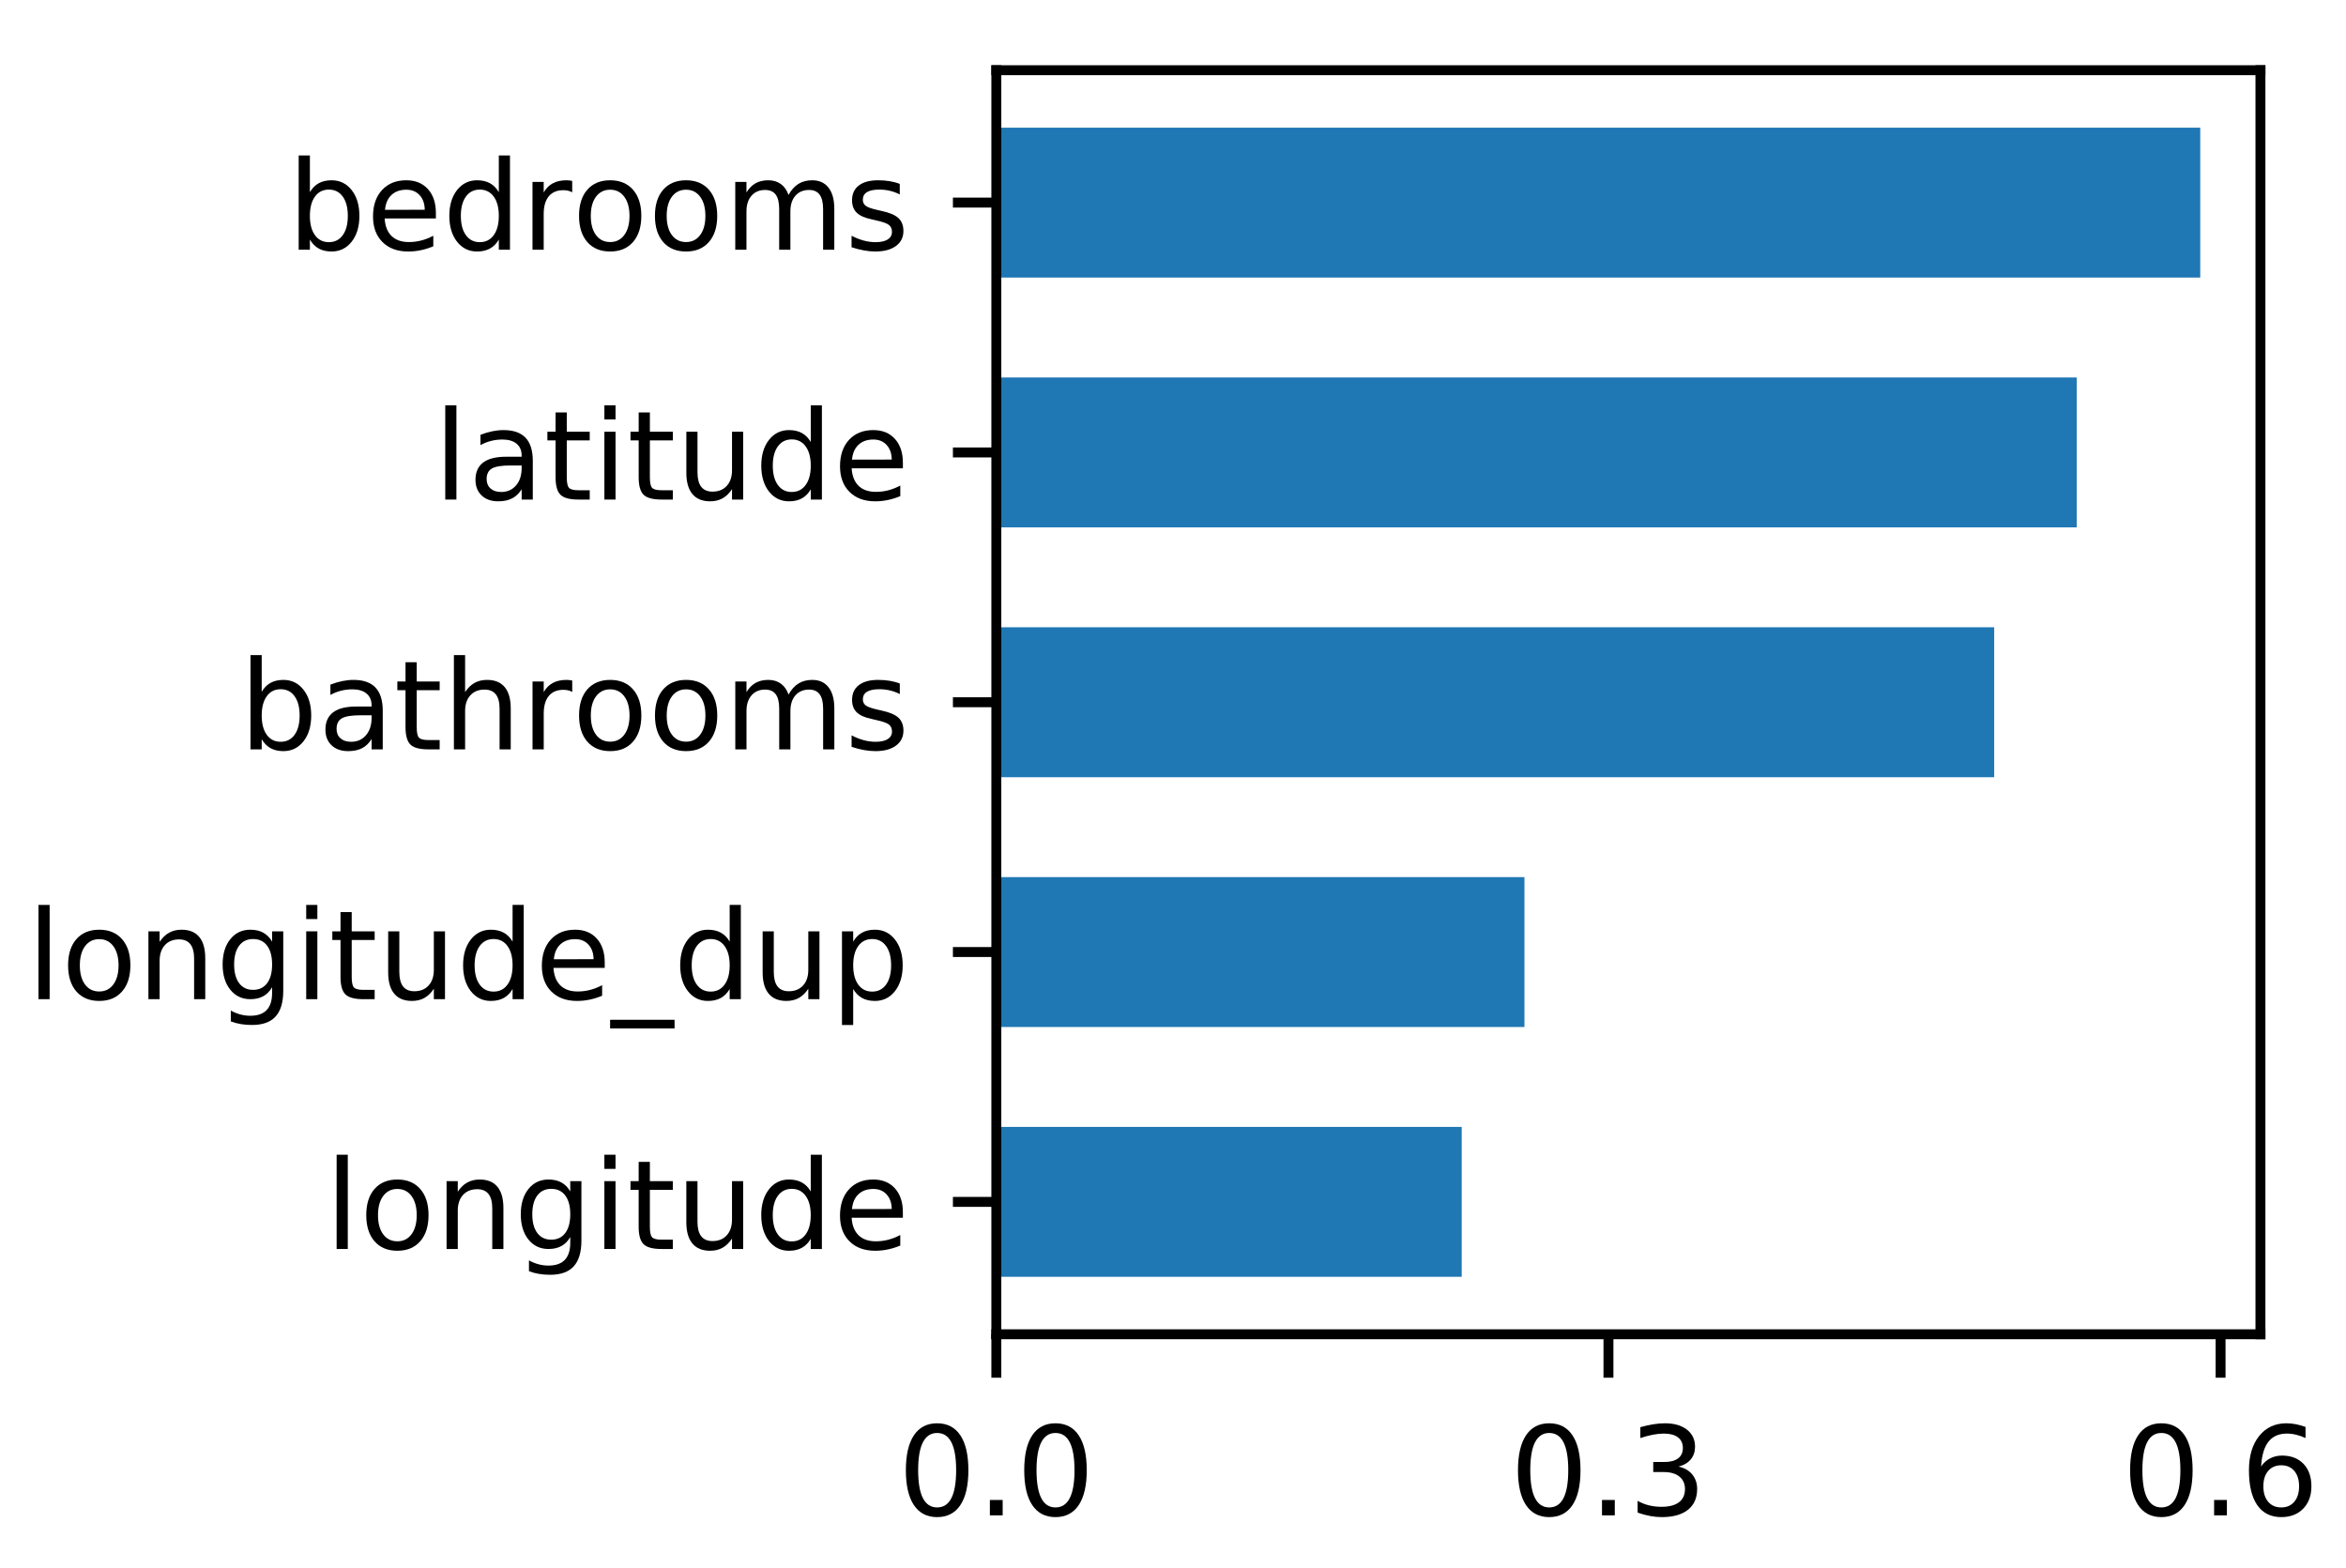
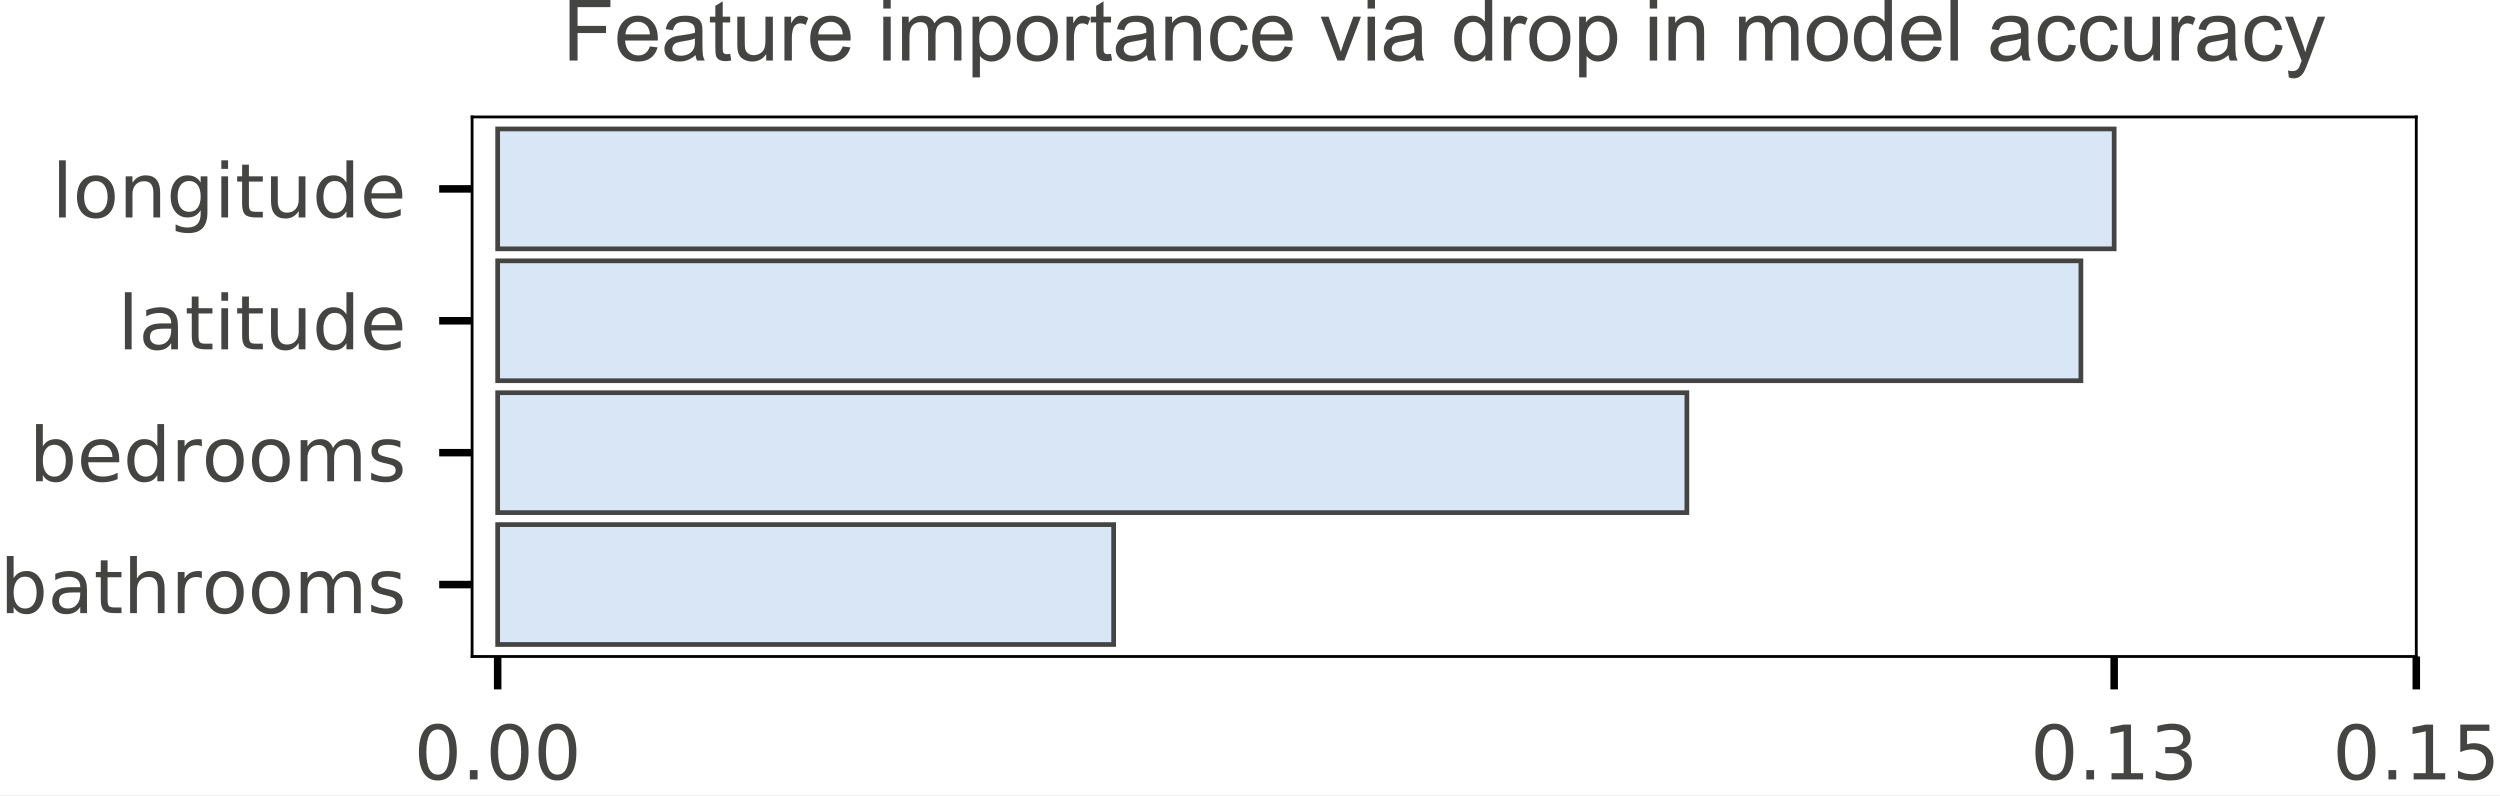
- <svg xmlns="http://www.w3.org/2000/svg" xmlns:xlink="http://www.w3.org/1999/xlink" height="126.398pt" version="1.1" viewBox="0 0 189.112 126.398" width="189.112pt">
+ <svg xmlns="http://www.w3.org/2000/svg" xmlns:xlink="http://www.w3.org/1999/xlink" height="84.585pt" version="1.1" viewBox="0 0 265.967 84.585" width="265.967pt">
  <defs>
    <style type="text/css">
*{stroke-linecap:butt;stroke-linejoin:round;}
  </style>
  </defs>
  <g id="figure_1">
    <g id="patch_1">
-       <path d="M 0 126.398  L 189.112 126.398  L 189.112 0  L 0 0  z " style="fill:#ffffff;" />
+       <path d="M 0 84.585  L 265.967 84.585  L 265.967 0  L 0 0  z " style="fill:#ffffff;" />
    </g>
    <g id="axes_1">
      <g id="patch_2">
-         <path d="M 80.315 107.56  L 182.215 107.56  L 182.215 5.66  L 80.315 5.66  z " style="fill:#ffffff;" />
+         <path d="M 50.224 69.842  L 257.061 69.842  L 257.061 12.442  L 50.224 12.442  z " style="fill:#ffffff;" />
      </g>
      <g id="patch_3">
-         <path clip-path="url(#p78bfef80ca)" d="M 80.315 102.928  L 117.83 102.928  L 117.83 90.845  L 80.315 90.845  z " style="fill:#1f77b4;" />
+         <path clip-path="url(#pda8d67de6a)" d="M 52.945 13.718  L 224.92 13.718  L 224.92 26.473  L 52.945 26.473  z " style="fill:#d9e6f5;stroke:#444443;stroke-linejoin:miter;stroke-width:0.5;" />
      </g>
      <g id="patch_4">
-         <path clip-path="url(#p78bfef80ca)" d="M 80.315 82.79  L 122.886 82.79  L 122.886 70.707  L 80.315 70.707  z " style="fill:#1f77b4;" />
+         <path clip-path="url(#pda8d67de6a)" d="M 52.945 27.749  L 221.381 27.749  L 221.381 40.504  L 52.945 40.504  z " style="fill:#d9e6f5;stroke:#444443;stroke-linejoin:miter;stroke-width:0.5;" />
      </g>
      <g id="patch_5">
-         <path clip-path="url(#p78bfef80ca)" d="M 80.315 62.652  L 160.752 62.652  L 160.752 50.568  L 80.315 50.568  z " style="fill:#1f77b4;" />
+         <path clip-path="url(#pda8d67de6a)" d="M 52.945 41.78  L 179.461 41.78  L 179.461 54.535  L 52.945 54.535  z " style="fill:#d9e6f5;stroke:#444443;stroke-linejoin:miter;stroke-width:0.5;" />
      </g>
      <g id="patch_6">
-         <path clip-path="url(#p78bfef80ca)" d="M 80.315 42.513  L 167.407 42.513  L 167.407 30.43  L 80.315 30.43  z " style="fill:#1f77b4;" />
-       </g>
-       <g id="patch_7">
-         <path clip-path="url(#p78bfef80ca)" d="M 80.315 22.375  L 177.362 22.375  L 177.362 10.292  L 80.315 10.292  z " style="fill:#1f77b4;" />
+         <path clip-path="url(#pda8d67de6a)" d="M 52.945 55.811  L 118.478 55.811  L 118.478 68.566  L 52.945 68.566  z " style="fill:#d9e6f5;stroke:#444443;stroke-linejoin:miter;stroke-width:0.5;" />
      </g>
      <g id="matplotlib.axis_1">
        <g id="xtick_1">
          <g id="line2d_1">
            <defs>
-               <path d="M 0 0  L 0 3.5  " id="m0fa4ac87ff" style="stroke:#000000;stroke-width:0.8;" />
-             </defs>
-             <g>
-               <use style="stroke:#000000;stroke-width:0.8;" x="80.315" xlink:href="#m0fa4ac87ff" y="107.56" />
+               <path d="M 0 0  L 0 3.5  " id="m7864f72a5f" style="stroke:#000000;stroke-width:0.8;" />
+             </defs>
+             <g>
+               <use style="stroke:#000000;stroke-width:0.8;" x="52.945" xlink:href="#m7864f72a5f" y="69.842" />
            </g>
          </g>
          <g id="text_1">
            <defs>
              <path d="M 31.781 66.406  Q 24.172 66.406 20.328 58.906  Q 16.5 51.422 16.5 36.375  Q 16.5 21.391 20.328 13.891  Q 24.172 6.391 31.781 6.391  Q 39.453 6.391 43.281 13.891  Q 47.125 21.391 47.125 36.375  Q 47.125 51.422 43.281 58.906  Q 39.453 66.406 31.781 66.406  z M 31.781 74.219  Q 44.047 74.219 50.516 64.516  Q 56.984 54.828 56.984 36.375  Q 56.984 17.969 50.516 8.266  Q 44.047 -1.422 31.781 -1.422  Q 19.531 -1.422 13.062 8.266  Q 6.594 17.969 6.594 36.375  Q 6.594 54.828 13.062 64.516  Q 19.531 74.219 31.781 74.219  z " id="DejaVuSans-30" />
              <path d="M 10.688 12.406  L 21 12.406  L 21 0  L 10.688 0  z " id="DejaVuSans-2e" />
            </defs>
-             <g transform="translate(72.36312 122.1584)scale(0.1 -0.1)">
+             <g style="fill:#444443;" transform="translate(44.03905 82.92078)scale(0.08 -0.08)">
              <use xlink:href="#DejaVuSans-30" />
              <use x="63.623" xlink:href="#DejaVuSans-2e" />
              <use x="95.41" xlink:href="#DejaVuSans-30" />
+               <use x="159.033" xlink:href="#DejaVuSans-30" />
            </g>
          </g>
        </g>
        <g id="xtick_2">
          <g id="line2d_2">
            <g>
-               <use style="stroke:#000000;stroke-width:0.8;" x="129.658" xlink:href="#m0fa4ac87ff" y="107.56" />
+               <use style="stroke:#000000;stroke-width:0.8;" x="224.92" xlink:href="#m7864f72a5f" y="69.842" />
            </g>
          </g>
          <g id="text_2">
            <defs>
+               <path d="M 12.406 8.297  L 28.516 8.297  L 28.516 63.922  L 10.984 60.406  L 10.984 69.391  L 28.422 72.906  L 38.281 72.906  L 38.281 8.297  L 54.391 8.297  L 54.391 0  L 12.406 0  z " id="DejaVuSans-31" />
              <path d="M 40.578 39.312  Q 47.656 37.797 51.625 33  Q 55.609 28.219 55.609 21.188  Q 55.609 10.406 48.188 4.484  Q 40.766 -1.422 27.094 -1.422  Q 22.516 -1.422 17.656 -0.516  Q 12.797 0.391 7.625 2.203  L 7.625 11.719  Q 11.719 9.328 16.594 8.109  Q 21.484 6.891 26.812 6.891  Q 36.078 6.891 40.938 10.547  Q 45.797 14.203 45.797 21.188  Q 45.797 27.641 41.281 31.266  Q 36.766 34.906 28.719 34.906  L 20.219 34.906  L 20.219 43.016  L 29.109 43.016  Q 36.375 43.016 40.234 45.922  Q 44.094 48.828 44.094 54.297  Q 44.094 59.906 40.109 62.906  Q 36.141 65.922 28.719 65.922  Q 24.656 65.922 20.016 65.031  Q 15.375 64.156 9.812 62.312  L 9.812 71.094  Q 15.438 72.656 20.344 73.438  Q 25.25 74.219 29.594 74.219  Q 40.828 74.219 47.359 69.109  Q 53.906 64.016 53.906 55.328  Q 53.906 49.266 50.438 45.094  Q 46.969 40.922 40.578 39.312  z " id="DejaVuSans-33" />
            </defs>
-             <g transform="translate(121.7061 122.1584)scale(0.1 -0.1)">
+             <g style="fill:#444443;" transform="translate(216.0134 82.92078)scale(0.08 -0.08)">
              <use xlink:href="#DejaVuSans-30" />
              <use x="63.623" xlink:href="#DejaVuSans-2e" />
-               <use x="95.41" xlink:href="#DejaVuSans-33" />
+               <use x="95.41" xlink:href="#DejaVuSans-31" />
+               <use x="159.033" xlink:href="#DejaVuSans-33" />
            </g>
          </g>
        </g>
        <g id="xtick_3">
          <g id="line2d_3">
            <g>
-               <use style="stroke:#000000;stroke-width:0.8;" x="179.001" xlink:href="#m0fa4ac87ff" y="107.56" />
+               <use style="stroke:#000000;stroke-width:0.8;" x="257.061" xlink:href="#m7864f72a5f" y="69.842" />
            </g>
          </g>
          <g id="text_3">
            <defs>
-               <path d="M 33.016 40.375  Q 26.375 40.375 22.484 35.828  Q 18.609 31.297 18.609 23.391  Q 18.609 15.531 22.484 10.953  Q 26.375 6.391 33.016 6.391  Q 39.656 6.391 43.531 10.953  Q 47.406 15.531 47.406 23.391  Q 47.406 31.297 43.531 35.828  Q 39.656 40.375 33.016 40.375  z M 52.594 71.297  L 52.594 62.312  Q 48.875 64.062 45.094 64.984  Q 41.312 65.922 37.594 65.922  Q 27.828 65.922 22.672 59.328  Q 17.531 52.734 16.797 39.406  Q 19.672 43.656 24.016 45.922  Q 28.375 48.188 33.594 48.188  Q 44.578 48.188 50.953 41.516  Q 57.328 34.859 57.328 23.391  Q 57.328 12.156 50.688 5.359  Q 44.047 -1.422 33.016 -1.422  Q 20.359 -1.422 13.672 8.266  Q 6.984 17.969 6.984 36.375  Q 6.984 53.656 15.188 63.938  Q 23.391 74.219 37.203 74.219  Q 40.922 74.219 44.703 73.484  Q 48.484 72.75 52.594 71.297  z " id="DejaVuSans-36" />
-             </defs>
-             <g transform="translate(171.049 122.1584)scale(0.1 -0.1)">
+               <path d="M 10.797 72.906  L 49.516 72.906  L 49.516 64.594  L 19.828 64.594  L 19.828 46.734  Q 21.969 47.469 24.109 47.828  Q 26.266 48.188 28.422 48.188  Q 40.625 48.188 47.75 41.5  Q 54.891 34.812 54.891 23.391  Q 54.891 11.625 47.562 5.094  Q 40.234 -1.422 26.906 -1.422  Q 22.312 -1.422 17.547 -0.641  Q 12.797 0.141 7.719 1.703  L 7.719 11.625  Q 12.109 9.234 16.797 8.062  Q 21.484 6.891 26.703 6.891  Q 35.156 6.891 40.078 11.328  Q 45.016 15.766 45.016 23.391  Q 45.016 31 40.078 35.438  Q 35.156 39.891 26.703 39.891  Q 22.75 39.891 18.812 39.016  Q 14.891 38.141 10.797 36.281  z " id="DejaVuSans-35" />
+             </defs>
+             <g style="fill:#444443;" transform="translate(248.155 82.92078)scale(0.08 -0.08)">
              <use xlink:href="#DejaVuSans-30" />
              <use x="63.623" xlink:href="#DejaVuSans-2e" />
-               <use x="95.41" xlink:href="#DejaVuSans-36" />
+               <use x="95.41" xlink:href="#DejaVuSans-31" />
+               <use x="159.033" xlink:href="#DejaVuSans-35" />
            </g>
          </g>
        </g>
      </g>
      <g id="matplotlib.axis_2">
        <g id="ytick_1">
          <g id="line2d_4">
            <defs>
-               <path d="M 0 0  L -3.5 0  " id="md139f8d5d5" style="stroke:#000000;stroke-width:0.8;" />
-             </defs>
-             <g>
-               <use style="stroke:#000000;stroke-width:0.8;" x="80.315" xlink:href="#md139f8d5d5" y="96.887" />
+               <path d="M 0 0  L -3.5 0  " id="m365bb68a62" style="stroke:#000000;stroke-width:0.8;" />
+             </defs>
+             <g>
+               <use style="stroke:#000000;stroke-width:0.8;" x="50.224" xlink:href="#m365bb68a62" y="20.095" />
            </g>
          </g>
          <g id="text_4">
            <defs>
              <path d="M 9.422 75.984  L 18.406 75.984  L 18.406 0  L 9.422 0  z " id="DejaVuSans-6c" />
              <path d="M 30.609 48.391  Q 23.391 48.391 19.188 42.75  Q 14.984 37.109 14.984 27.297  Q 14.984 17.484 19.156 11.844  Q 23.344 6.203 30.609 6.203  Q 37.797 6.203 41.984 11.859  Q 46.188 17.531 46.188 27.297  Q 46.188 37.016 41.984 42.703  Q 37.797 48.391 30.609 48.391  z M 30.609 56  Q 42.328 56 49.016 48.375  Q 55.719 40.766 55.719 27.297  Q 55.719 13.875 49.016 6.219  Q 42.328 -1.422 30.609 -1.422  Q 18.844 -1.422 12.172 6.219  Q 5.516 13.875 5.516 27.297  Q 5.516 40.766 12.172 48.375  Q 18.844 56 30.609 56  z " id="DejaVuSans-6f" />
              <path d="M 54.891 33.016  L 54.891 0  L 45.906 0  L 45.906 32.719  Q 45.906 40.484 42.875 44.328  Q 39.844 48.188 33.797 48.188  Q 26.516 48.188 22.312 43.547  Q 18.109 38.922 18.109 30.906  L 18.109 0  L 9.078 0  L 9.078 54.688  L 18.109 54.688  L 18.109 46.188  Q 21.344 51.125 25.703 53.562  Q 30.078 56 35.797 56  Q 45.219 56 50.047 50.172  Q 54.891 44.344 54.891 33.016  z " id="DejaVuSans-6e" />
              <path d="M 45.406 27.984  Q 45.406 37.75 41.375 43.109  Q 37.359 48.484 30.078 48.484  Q 22.859 48.484 18.828 43.109  Q 14.797 37.75 14.797 27.984  Q 14.797 18.266 18.828 12.891  Q 22.859 7.516 30.078 7.516  Q 37.359 7.516 41.375 12.891  Q 45.406 18.266 45.406 27.984  z M 54.391 6.781  Q 54.391 -7.172 48.188 -13.984  Q 42 -20.797 29.203 -20.797  Q 24.469 -20.797 20.266 -20.094  Q 16.062 -19.391 12.109 -17.922  L 12.109 -9.188  Q 16.062 -11.328 19.922 -12.344  Q 23.781 -13.375 27.781 -13.375  Q 36.625 -13.375 41.016 -8.766  Q 45.406 -4.156 45.406 5.172  L 45.406 9.625  Q 42.625 4.781 38.281 2.391  Q 33.938 0 27.875 0  Q 17.828 0 11.672 7.656  Q 5.516 15.328 5.516 27.984  Q 5.516 40.672 11.672 48.328  Q 17.828 56 27.875 56  Q 33.938 56 38.281 53.609  Q 42.625 51.219 45.406 46.391  L 45.406 54.688  L 54.391 54.688  z " id="DejaVuSans-67" />
              <path d="M 9.422 54.688  L 18.406 54.688  L 18.406 0  L 9.422 0  z M 9.422 75.984  L 18.406 75.984  L 18.406 64.594  L 9.422 64.594  z " id="DejaVuSans-69" />
              <path d="M 18.312 70.219  L 18.312 54.688  L 36.812 54.688  L 36.812 47.703  L 18.312 47.703  L 18.312 18.016  Q 18.312 11.328 20.141 9.422  Q 21.969 7.516 27.594 7.516  L 36.812 7.516  L 36.812 0  L 27.594 0  Q 17.188 0 13.234 3.875  Q 9.281 7.766 9.281 18.016  L 9.281 47.703  L 2.688 47.703  L 2.688 54.688  L 9.281 54.688  L 9.281 70.219  z " id="DejaVuSans-74" />
              <path d="M 8.5 21.578  L 8.5 54.688  L 17.484 54.688  L 17.484 21.922  Q 17.484 14.156 20.5 10.266  Q 23.531 6.391 29.594 6.391  Q 36.859 6.391 41.078 11.031  Q 45.312 15.672 45.312 23.688  L 45.312 54.688  L 54.297 54.688  L 54.297 0  L 45.312 0  L 45.312 8.406  Q 42.047 3.422 37.719 1  Q 33.406 -1.422 27.688 -1.422  Q 18.266 -1.422 13.375 4.438  Q 8.5 10.297 8.5 21.578  z M 31.109 56  z " id="DejaVuSans-75" />
              <path d="M 45.406 46.391  L 45.406 75.984  L 54.391 75.984  L 54.391 0  L 45.406 0  L 45.406 8.203  Q 42.578 3.328 38.25 0.953  Q 33.938 -1.422 27.875 -1.422  Q 17.969 -1.422 11.734 6.484  Q 5.516 14.406 5.516 27.297  Q 5.516 40.188 11.734 48.094  Q 17.969 56 27.875 56  Q 33.938 56 38.25 53.625  Q 42.578 51.266 45.406 46.391  z M 14.797 27.297  Q 14.797 17.391 18.875 11.75  Q 22.953 6.109 30.078 6.109  Q 37.203 6.109 41.297 11.75  Q 45.406 17.391 45.406 27.297  Q 45.406 37.203 41.297 42.844  Q 37.203 48.484 30.078 48.484  Q 22.953 48.484 18.875 42.844  Q 14.797 37.203 14.797 27.297  z " id="DejaVuSans-64" />
              <path d="M 56.203 29.594  L 56.203 25.203  L 14.891 25.203  Q 15.484 15.922 20.484 11.062  Q 25.484 6.203 34.422 6.203  Q 39.594 6.203 44.453 7.469  Q 49.312 8.734 54.109 11.281  L 54.109 2.781  Q 49.266 0.734 44.188 -0.344  Q 39.109 -1.422 33.891 -1.422  Q 20.797 -1.422 13.156 6.188  Q 5.516 13.812 5.516 26.812  Q 5.516 40.234 12.766 48.109  Q 20.016 56 32.328 56  Q 43.359 56 49.781 48.891  Q 56.203 41.797 56.203 29.594  z M 47.219 32.234  Q 47.125 39.594 43.094 43.984  Q 39.062 48.391 32.422 48.391  Q 24.906 48.391 20.391 44.141  Q 15.875 39.891 15.188 32.172  z " id="DejaVuSans-65" />
            </defs>
-             <g transform="translate(26.19438 100.6859)scale(0.1 -0.1)">
+             <g style="fill:#444443;" transform="translate(5.5275 23.13474)scale(0.08 -0.08)">
              <use xlink:href="#DejaVuSans-6c" />
              <use x="27.783" xlink:href="#DejaVuSans-6f" />
              <use x="88.965" xlink:href="#DejaVuSans-6e" />
              <use x="152.344" xlink:href="#DejaVuSans-67" />
              <use x="215.82" xlink:href="#DejaVuSans-69" />
              <use x="243.604" xlink:href="#DejaVuSans-74" />
              <use x="282.812" xlink:href="#DejaVuSans-75" />
              <use x="346.191" xlink:href="#DejaVuSans-64" />
              <use x="409.668" xlink:href="#DejaVuSans-65" />
            </g>
          </g>
        </g>
        <g id="ytick_2">
          <g id="line2d_5">
            <g>
-               <use style="stroke:#000000;stroke-width:0.8;" x="80.315" xlink:href="#md139f8d5d5" y="76.748" />
+               <use style="stroke:#000000;stroke-width:0.8;" x="50.224" xlink:href="#m365bb68a62" y="34.126" />
            </g>
          </g>
          <g id="text_5">
            <defs>
-               <path d="M 50.984 -16.609  L 50.984 -23.578  L -0.984 -23.578  L -0.984 -16.609  z " id="DejaVuSans-5f" />
-               <path d="M 18.109 8.203  L 18.109 -20.797  L 9.078 -20.797  L 9.078 54.688  L 18.109 54.688  L 18.109 46.391  Q 20.953 51.266 25.266 53.625  Q 29.594 56 35.594 56  Q 45.562 56 51.781 48.094  Q 58.016 40.188 58.016 27.297  Q 58.016 14.406 51.781 6.484  Q 45.562 -1.422 35.594 -1.422  Q 29.594 -1.422 25.266 0.953  Q 20.953 3.328 18.109 8.203  z M 48.688 27.297  Q 48.688 37.203 44.609 42.844  Q 40.531 48.484 33.406 48.484  Q 26.266 48.484 22.188 42.844  Q 18.109 37.203 18.109 27.297  Q 18.109 17.391 22.188 11.75  Q 26.266 6.109 33.406 6.109  Q 40.531 6.109 44.609 11.75  Q 48.688 17.391 48.688 27.297  z " id="DejaVuSans-70" />
-             </defs>
-             <g transform="translate(2.16 80.54756)scale(0.1 -0.1)">
+               <path d="M 34.281 27.484  Q 23.391 27.484 19.188 25  Q 14.984 22.516 14.984 16.5  Q 14.984 11.719 18.141 8.906  Q 21.297 6.109 26.703 6.109  Q 34.188 6.109 38.703 11.406  Q 43.219 16.703 43.219 25.484  L 43.219 27.484  z M 52.203 31.203  L 52.203 0  L 43.219 0  L 43.219 8.297  Q 40.141 3.328 35.547 0.953  Q 30.953 -1.422 24.312 -1.422  Q 15.922 -1.422 10.953 3.297  Q 6 8.016 6 15.922  Q 6 25.141 12.172 29.828  Q 18.359 34.516 30.609 34.516  L 43.219 34.516  L 43.219 35.406  Q 43.219 41.609 39.141 45  Q 35.062 48.391 27.688 48.391  Q 23 48.391 18.547 47.266  Q 14.109 46.141 10.016 43.891  L 10.016 52.203  Q 14.938 54.109 19.578 55.047  Q 24.219 56 28.609 56  Q 40.484 56 46.344 49.844  Q 52.203 43.703 52.203 31.203  z " id="DejaVuSans-61" />
+             </defs>
+             <g style="fill:#444443;" transform="translate(12.5325 37.16585)scale(0.08 -0.08)">
              <use xlink:href="#DejaVuSans-6c" />
-               <use x="27.783" xlink:href="#DejaVuSans-6f" />
-               <use x="88.965" xlink:href="#DejaVuSans-6e" />
-               <use x="152.344" xlink:href="#DejaVuSans-67" />
-               <use x="215.82" xlink:href="#DejaVuSans-69" />
-               <use x="243.604" xlink:href="#DejaVuSans-74" />
-               <use x="282.812" xlink:href="#DejaVuSans-75" />
-               <use x="346.191" xlink:href="#DejaVuSans-64" />
-               <use x="409.668" xlink:href="#DejaVuSans-65" />
-               <use x="471.191" xlink:href="#DejaVuSans-5f" />
-               <use x="521.191" xlink:href="#DejaVuSans-64" />
-               <use x="584.668" xlink:href="#DejaVuSans-75" />
-               <use x="648.047" xlink:href="#DejaVuSans-70" />
+               <use x="27.783" xlink:href="#DejaVuSans-61" />
+               <use x="89.062" xlink:href="#DejaVuSans-74" />
+               <use x="128.271" xlink:href="#DejaVuSans-69" />
+               <use x="156.055" xlink:href="#DejaVuSans-74" />
+               <use x="195.264" xlink:href="#DejaVuSans-75" />
+               <use x="258.643" xlink:href="#DejaVuSans-64" />
+               <use x="322.119" xlink:href="#DejaVuSans-65" />
            </g>
          </g>
        </g>
        <g id="ytick_3">
          <g id="line2d_6">
            <g>
-               <use style="stroke:#000000;stroke-width:0.8;" x="80.315" xlink:href="#md139f8d5d5" y="56.61" />
+               <use style="stroke:#000000;stroke-width:0.8;" x="50.224" xlink:href="#m365bb68a62" y="48.158" />
            </g>
          </g>
          <g id="text_6">
            <defs>
              <path d="M 48.688 27.297  Q 48.688 37.203 44.609 42.844  Q 40.531 48.484 33.406 48.484  Q 26.266 48.484 22.188 42.844  Q 18.109 37.203 18.109 27.297  Q 18.109 17.391 22.188 11.75  Q 26.266 6.109 33.406 6.109  Q 40.531 6.109 44.609 11.75  Q 48.688 17.391 48.688 27.297  z M 18.109 46.391  Q 20.953 51.266 25.266 53.625  Q 29.594 56 35.594 56  Q 45.562 56 51.781 48.094  Q 58.016 40.188 58.016 27.297  Q 58.016 14.406 51.781 6.484  Q 45.562 -1.422 35.594 -1.422  Q 29.594 -1.422 25.266 0.953  Q 20.953 3.328 18.109 8.203  L 18.109 0  L 9.078 0  L 9.078 75.984  L 18.109 75.984  z " id="DejaVuSans-62" />
-               <path d="M 34.281 27.484  Q 23.391 27.484 19.188 25  Q 14.984 22.516 14.984 16.5  Q 14.984 11.719 18.141 8.906  Q 21.297 6.109 26.703 6.109  Q 34.188 6.109 38.703 11.406  Q 43.219 16.703 43.219 25.484  L 43.219 27.484  z M 52.203 31.203  L 52.203 0  L 43.219 0  L 43.219 8.297  Q 40.141 3.328 35.547 0.953  Q 30.953 -1.422 24.312 -1.422  Q 15.922 -1.422 10.953 3.297  Q 6 8.016 6 15.922  Q 6 25.141 12.172 29.828  Q 18.359 34.516 30.609 34.516  L 43.219 34.516  L 43.219 35.406  Q 43.219 41.609 39.141 45  Q 35.062 48.391 27.688 48.391  Q 23 48.391 18.547 47.266  Q 14.109 46.141 10.016 43.891  L 10.016 52.203  Q 14.938 54.109 19.578 55.047  Q 24.219 56 28.609 56  Q 40.484 56 46.344 49.844  Q 52.203 43.703 52.203 31.203  z " id="DejaVuSans-61" />
-               <path d="M 54.891 33.016  L 54.891 0  L 45.906 0  L 45.906 32.719  Q 45.906 40.484 42.875 44.328  Q 39.844 48.188 33.797 48.188  Q 26.516 48.188 22.312 43.547  Q 18.109 38.922 18.109 30.906  L 18.109 0  L 9.078 0  L 9.078 75.984  L 18.109 75.984  L 18.109 46.188  Q 21.344 51.125 25.703 53.562  Q 30.078 56 35.797 56  Q 45.219 56 50.047 50.172  Q 54.891 44.344 54.891 33.016  z " id="DejaVuSans-68" />
              <path d="M 41.109 46.297  Q 39.594 47.172 37.812 47.578  Q 36.031 48 33.891 48  Q 26.266 48 22.188 43.047  Q 18.109 38.094 18.109 28.812  L 18.109 0  L 9.078 0  L 9.078 54.688  L 18.109 54.688  L 18.109 46.188  Q 20.953 51.172 25.484 53.578  Q 30.031 56 36.531 56  Q 37.453 56 38.578 55.875  Q 39.703 55.766 41.062 55.516  z " id="DejaVuSans-72" />
              <path d="M 52 44.188  Q 55.375 50.25 60.062 53.125  Q 64.75 56 71.094 56  Q 79.641 56 84.281 50.016  Q 88.922 44.047 88.922 33.016  L 88.922 0  L 79.891 0  L 79.891 32.719  Q 79.891 40.578 77.094 44.375  Q 74.312 48.188 68.609 48.188  Q 61.625 48.188 57.562 43.547  Q 53.516 38.922 53.516 30.906  L 53.516 0  L 44.484 0  L 44.484 32.719  Q 44.484 40.625 41.703 44.406  Q 38.922 48.188 33.109 48.188  Q 26.219 48.188 22.156 43.531  Q 18.109 38.875 18.109 30.906  L 18.109 0  L 9.078 0  L 9.078 54.688  L 18.109 54.688  L 18.109 46.188  Q 21.188 51.219 25.484 53.609  Q 29.781 56 35.688 56  Q 41.656 56 45.828 52.969  Q 50 49.953 52 44.188  z " id="DejaVuSans-6d" />
              <path d="M 44.281 53.078  L 44.281 44.578  Q 40.484 46.531 36.375 47.5  Q 32.281 48.484 27.875 48.484  Q 21.188 48.484 17.844 46.438  Q 14.5 44.391 14.5 40.281  Q 14.5 37.156 16.891 35.375  Q 19.281 33.594 26.516 31.984  L 29.594 31.297  Q 39.156 29.25 43.188 25.516  Q 47.219 21.781 47.219 15.094  Q 47.219 7.469 41.188 3.016  Q 35.156 -1.422 24.609 -1.422  Q 20.219 -1.422 15.453 -0.562  Q 10.688 0.297 5.422 2  L 5.422 11.281  Q 10.406 8.688 15.234 7.391  Q 20.062 6.109 24.812 6.109  Q 31.156 6.109 34.562 8.281  Q 37.984 10.453 37.984 14.406  Q 37.984 18.062 35.516 20.016  Q 33.062 21.969 24.703 23.781  L 21.578 24.516  Q 13.234 26.266 9.516 29.906  Q 5.812 33.547 5.812 39.891  Q 5.812 47.609 11.281 51.797  Q 16.75 56 26.812 56  Q 31.781 56 36.172 55.266  Q 40.578 54.547 44.281 53.078  z " id="DejaVuSans-73" />
            </defs>
-             <g transform="translate(19.285 60.40922)scale(0.1 -0.1)">
+             <g style="fill:#444443;" transform="translate(3.1075 51.19696)scale(0.08 -0.08)">
+               <use xlink:href="#DejaVuSans-62" />
+               <use x="63.477" xlink:href="#DejaVuSans-65" />
+               <use x="125" xlink:href="#DejaVuSans-64" />
+               <use x="188.477" xlink:href="#DejaVuSans-72" />
+               <use x="229.559" xlink:href="#DejaVuSans-6f" />
+               <use x="290.74" xlink:href="#DejaVuSans-6f" />
+               <use x="351.922" xlink:href="#DejaVuSans-6d" />
+               <use x="449.334" xlink:href="#DejaVuSans-73" />
+             </g>
+           </g>
+         </g>
+         <g id="ytick_4">
+           <g id="line2d_7">
+             <g>
+               <use style="stroke:#000000;stroke-width:0.8;" x="50.224" xlink:href="#m365bb68a62" y="62.189" />
+             </g>
+           </g>
+           <g id="text_7">
+             <defs>
+               <path d="M 54.891 33.016  L 54.891 0  L 45.906 0  L 45.906 32.719  Q 45.906 40.484 42.875 44.328  Q 39.844 48.188 33.797 48.188  Q 26.516 48.188 22.312 43.547  Q 18.109 38.922 18.109 30.906  L 18.109 0  L 9.078 0  L 9.078 75.984  L 18.109 75.984  L 18.109 46.188  Q 21.344 51.125 25.703 53.562  Q 30.078 56 35.797 56  Q 45.219 56 50.047 50.172  Q 54.891 44.344 54.891 33.016  z " id="DejaVuSans-68" />
+             </defs>
+             <g style="fill:#444443;" transform="translate(0 65.22807)scale(0.08 -0.08)">
              <use xlink:href="#DejaVuSans-62" />
              <use x="63.477" xlink:href="#DejaVuSans-61" />
              <use x="124.756" xlink:href="#DejaVuSans-74" />
              <use x="163.965" xlink:href="#DejaVuSans-68" />
              <use x="227.344" xlink:href="#DejaVuSans-72" />
              <use x="268.426" xlink:href="#DejaVuSans-6f" />
              <use x="329.607" xlink:href="#DejaVuSans-6f" />
              <use x="390.789" xlink:href="#DejaVuSans-6d" />
              <use x="488.201" xlink:href="#DejaVuSans-73" />
            </g>
          </g>
        </g>
-         <g id="ytick_4">
-           <g id="line2d_7">
-             <g>
-               <use style="stroke:#000000;stroke-width:0.8;" x="80.315" xlink:href="#md139f8d5d5" y="36.472" />
-             </g>
-           </g>
-           <g id="text_7">
-             <g transform="translate(34.95063 40.27088)scale(0.1 -0.1)">
-               <use xlink:href="#DejaVuSans-6c" />
-               <use x="27.783" xlink:href="#DejaVuSans-61" />
-               <use x="89.062" xlink:href="#DejaVuSans-74" />
-               <use x="128.271" xlink:href="#DejaVuSans-69" />
-               <use x="156.055" xlink:href="#DejaVuSans-74" />
-               <use x="195.264" xlink:href="#DejaVuSans-75" />
-               <use x="258.643" xlink:href="#DejaVuSans-64" />
-               <use x="322.119" xlink:href="#DejaVuSans-65" />
-             </g>
-           </g>
-         </g>
-         <g id="ytick_5">
-           <g id="line2d_8">
-             <g>
-               <use style="stroke:#000000;stroke-width:0.8;" x="80.315" xlink:href="#md139f8d5d5" y="16.333" />
-             </g>
-           </g>
-           <g id="text_8">
-             <g transform="translate(23.16937 20.13254)scale(0.1 -0.1)">
-               <use xlink:href="#DejaVuSans-62" />
-               <use x="63.477" xlink:href="#DejaVuSans-65" />
-               <use x="125" xlink:href="#DejaVuSans-64" />
-               <use x="188.477" xlink:href="#DejaVuSans-72" />
-               <use x="229.559" xlink:href="#DejaVuSans-6f" />
-               <use x="290.74" xlink:href="#DejaVuSans-6f" />
-               <use x="351.922" xlink:href="#DejaVuSans-6d" />
-               <use x="449.334" xlink:href="#DejaVuSans-73" />
-             </g>
-           </g>
-         </g>
+       </g>
+       <g id="patch_7">
+         <path d="M 50.224 69.842  L 50.224 12.442  " style="fill:none;stroke:#000000;stroke-linecap:square;stroke-linejoin:miter;stroke-width:0.3;" />
      </g>
      <g id="patch_8">
-         <path d="M 80.315 107.56  L 80.315 5.66  " style="fill:none;stroke:#000000;stroke-linecap:square;stroke-linejoin:miter;stroke-width:0.8;" />
+         <path d="M 257.061 69.842  L 257.061 12.442  " style="fill:none;stroke:#000000;stroke-linecap:square;stroke-linejoin:miter;stroke-width:0.3;" />
      </g>
      <g id="patch_9">
-         <path d="M 182.215 107.56  L 182.215 5.66  " style="fill:none;stroke:#000000;stroke-linecap:square;stroke-linejoin:miter;stroke-width:0.8;" />
+         <path d="M 50.224 69.842  L 257.061 69.842  " style="fill:none;stroke:#000000;stroke-linecap:square;stroke-linejoin:miter;stroke-width:0.3;" />
      </g>
      <g id="patch_10">
-         <path d="M 80.315 107.56  L 182.215 107.56  " style="fill:none;stroke:#000000;stroke-linecap:square;stroke-linejoin:miter;stroke-width:0.8;" />
-       </g>
-       <g id="patch_11">
-         <path d="M 80.315 5.66  L 182.215 5.66  " style="fill:none;stroke:#000000;stroke-linecap:square;stroke-linejoin:miter;stroke-width:0.8;" />
+         <path d="M 50.224 12.442  L 257.061 12.442  " style="fill:none;stroke:#000000;stroke-linecap:square;stroke-linejoin:miter;stroke-width:0.3;" />
+       </g>
+       <g id="text_8">
+         <defs>
+           <path d="M 8.203 0  L 8.203 71.578  L 56.5 71.578  L 56.5 63.141  L 17.672 63.141  L 17.672 40.969  L 51.266 40.969  L 51.266 32.516  L 17.672 32.516  L 17.672 0  z " id="ArialMT-46" />
+           <path d="M 42.094 16.703  L 51.172 15.578  Q 49.031 7.625 43.219 3.219  Q 37.406 -1.172 28.375 -1.172  Q 17 -1.172 10.328 5.828  Q 3.656 12.844 3.656 25.484  Q 3.656 38.578 10.391 45.797  Q 17.141 53.031 27.875 53.031  Q 38.281 53.031 44.875 45.953  Q 51.469 38.875 51.469 26.031  Q 51.469 25.25 51.422 23.688  L 12.75 23.688  Q 13.234 15.141 17.578 10.594  Q 21.922 6.062 28.422 6.062  Q 33.25 6.062 36.672 8.594  Q 40.094 11.141 42.094 16.703  z M 13.234 30.906  L 42.188 30.906  Q 41.609 37.453 38.875 40.719  Q 34.672 45.797 27.984 45.797  Q 21.922 45.797 17.797 41.75  Q 13.672 37.703 13.234 30.906  z " id="ArialMT-65" />
+           <path d="M 40.438 6.391  Q 35.547 2.25 31.031 0.531  Q 26.516 -1.172 21.344 -1.172  Q 12.797 -1.172 8.203 3  Q 3.609 7.172 3.609 13.672  Q 3.609 17.484 5.344 20.625  Q 7.078 23.781 9.891 25.688  Q 12.703 27.594 16.219 28.562  Q 18.797 29.25 24.031 29.891  Q 34.672 31.156 39.703 32.906  Q 39.75 34.719 39.75 35.203  Q 39.75 40.578 37.25 42.781  Q 33.891 45.75 27.25 45.75  Q 21.047 45.75 18.094 43.578  Q 15.141 41.406 13.719 35.891  L 5.125 37.062  Q 6.297 42.578 8.984 45.969  Q 11.672 49.359 16.75 51.188  Q 21.828 53.031 28.516 53.031  Q 35.156 53.031 39.297 51.469  Q 43.453 49.906 45.406 47.531  Q 47.359 45.172 48.141 41.547  Q 48.578 39.312 48.578 33.453  L 48.578 21.734  Q 48.578 9.469 49.141 6.219  Q 49.703 2.984 51.375 0  L 42.188 0  Q 40.828 2.734 40.438 6.391  z M 39.703 26.031  Q 34.906 24.078 25.344 22.703  Q 19.922 21.922 17.672 20.938  Q 15.438 19.969 14.203 18.094  Q 12.984 16.219 12.984 13.922  Q 12.984 10.406 15.641 8.062  Q 18.312 5.719 23.438 5.719  Q 28.516 5.719 32.469 7.938  Q 36.422 10.156 38.281 14.016  Q 39.703 17 39.703 22.797  z " id="ArialMT-61" />
+           <path d="M 25.781 7.859  L 27.047 0.094  Q 23.344 -0.688 20.406 -0.688  Q 15.625 -0.688 12.984 0.828  Q 10.359 2.344 9.281 4.812  Q 8.203 7.281 8.203 15.188  L 8.203 45.016  L 1.766 45.016  L 1.766 51.859  L 8.203 51.859  L 8.203 64.703  L 16.938 69.969  L 16.938 51.859  L 25.781 51.859  L 25.781 45.016  L 16.938 45.016  L 16.938 14.703  Q 16.938 10.938 17.406 9.859  Q 17.875 8.797 18.922 8.156  Q 19.969 7.516 21.922 7.516  Q 23.391 7.516 25.781 7.859  z " id="ArialMT-74" />
+           <path d="M 40.578 0  L 40.578 7.625  Q 34.516 -1.172 24.125 -1.172  Q 19.531 -1.172 15.547 0.578  Q 11.578 2.344 9.641 5  Q 7.719 7.672 6.938 11.531  Q 6.391 14.109 6.391 19.734  L 6.391 51.859  L 15.188 51.859  L 15.188 23.094  Q 15.188 16.219 15.719 13.812  Q 16.547 10.359 19.234 8.375  Q 21.922 6.391 25.875 6.391  Q 29.828 6.391 33.297 8.422  Q 36.766 10.453 38.203 13.938  Q 39.656 17.438 39.656 24.078  L 39.656 51.859  L 48.438 51.859  L 48.438 0  z " id="ArialMT-75" />
+           <path d="M 6.5 0  L 6.5 51.859  L 14.406 51.859  L 14.406 44  Q 17.438 49.516 20 51.266  Q 22.562 53.031 25.641 53.031  Q 30.078 53.031 34.672 50.203  L 31.641 42.047  Q 28.422 43.953 25.203 43.953  Q 22.312 43.953 20.016 42.219  Q 17.719 40.484 16.75 37.406  Q 15.281 32.719 15.281 27.156  L 15.281 0  z " id="ArialMT-72" />
+           <path id="ArialMT-20" />
+           <path d="M 6.641 61.469  L 6.641 71.578  L 15.438 71.578  L 15.438 61.469  z M 6.641 0  L 6.641 51.859  L 15.438 51.859  L 15.438 0  z " id="ArialMT-69" />
+           <path d="M 6.594 0  L 6.594 51.859  L 14.453 51.859  L 14.453 44.578  Q 16.891 48.391 20.938 50.703  Q 25 53.031 30.172 53.031  Q 35.938 53.031 39.625 50.641  Q 43.312 48.25 44.828 43.953  Q 50.984 53.031 60.844 53.031  Q 68.562 53.031 72.703 48.75  Q 76.859 44.484 76.859 35.594  L 76.859 0  L 68.109 0  L 68.109 32.672  Q 68.109 37.938 67.25 40.25  Q 66.406 42.578 64.156 43.984  Q 61.922 45.406 58.891 45.406  Q 53.422 45.406 49.797 41.766  Q 46.188 38.141 46.188 30.125  L 46.188 0  L 37.406 0  L 37.406 33.688  Q 37.406 39.547 35.25 42.469  Q 33.109 45.406 28.219 45.406  Q 24.516 45.406 21.359 43.453  Q 18.219 41.5 16.797 37.734  Q 15.375 33.984 15.375 26.906  L 15.375 0  z " id="ArialMT-6d" />
+           <path d="M 6.594 -19.875  L 6.594 51.859  L 14.594 51.859  L 14.594 45.125  Q 17.438 49.078 21 51.047  Q 24.562 53.031 29.641 53.031  Q 36.281 53.031 41.359 49.609  Q 46.438 46.188 49.016 39.953  Q 51.609 33.734 51.609 26.312  Q 51.609 18.359 48.75 11.984  Q 45.906 5.609 40.453 2.219  Q 35.016 -1.172 29 -1.172  Q 24.609 -1.172 21.109 0.688  Q 17.625 2.547 15.375 5.375  L 15.375 -19.875  z M 14.547 25.641  Q 14.547 15.625 18.594 10.844  Q 22.656 6.062 28.422 6.062  Q 34.281 6.062 38.453 11.016  Q 42.625 15.969 42.625 26.375  Q 42.625 36.281 38.547 41.203  Q 34.469 46.141 28.812 46.141  Q 23.188 46.141 18.859 40.891  Q 14.547 35.641 14.547 25.641  z " id="ArialMT-70" />
+           <path d="M 3.328 25.922  Q 3.328 40.328 11.328 47.266  Q 18.016 53.031 27.641 53.031  Q 38.328 53.031 45.109 46.016  Q 51.906 39.016 51.906 26.656  Q 51.906 16.656 48.906 10.906  Q 45.906 5.172 40.156 2  Q 34.422 -1.172 27.641 -1.172  Q 16.75 -1.172 10.031 5.812  Q 3.328 12.797 3.328 25.922  z M 12.359 25.922  Q 12.359 15.969 16.703 11.016  Q 21.047 6.062 27.641 6.062  Q 34.188 6.062 38.531 11.031  Q 42.875 16.016 42.875 26.219  Q 42.875 35.844 38.5 40.797  Q 34.125 45.75 27.641 45.75  Q 21.047 45.75 16.703 40.812  Q 12.359 35.891 12.359 25.922  z " id="ArialMT-6f" />
+           <path d="M 6.594 0  L 6.594 51.859  L 14.5 51.859  L 14.5 44.484  Q 20.219 53.031 31 53.031  Q 35.688 53.031 39.625 51.344  Q 43.562 49.656 45.516 46.922  Q 47.469 44.188 48.25 40.438  Q 48.734 37.984 48.734 31.891  L 48.734 0  L 39.938 0  L 39.938 31.547  Q 39.938 36.922 38.906 39.578  Q 37.891 42.234 35.281 43.812  Q 32.672 45.406 29.156 45.406  Q 23.531 45.406 19.453 41.844  Q 15.375 38.281 15.375 28.328  L 15.375 0  z " id="ArialMT-6e" />
+           <path d="M 40.438 19  L 49.078 17.875  Q 47.656 8.938 41.812 3.875  Q 35.984 -1.172 27.484 -1.172  Q 16.844 -1.172 10.375 5.781  Q 3.906 12.75 3.906 25.734  Q 3.906 34.125 6.688 40.422  Q 9.469 46.734 15.156 49.875  Q 20.844 53.031 27.547 53.031  Q 35.984 53.031 41.359 48.75  Q 46.734 44.484 48.25 36.625  L 39.703 35.297  Q 38.484 40.531 35.375 43.156  Q 32.281 45.797 27.875 45.797  Q 21.234 45.797 17.078 41.031  Q 12.938 36.281 12.938 25.984  Q 12.938 15.531 16.938 10.797  Q 20.953 6.062 27.391 6.062  Q 32.562 6.062 36.031 9.234  Q 39.5 12.406 40.438 19  z " id="ArialMT-63" />
+           <path d="M 21 0  L 1.266 51.859  L 10.547 51.859  L 21.688 20.797  Q 23.484 15.766 25 10.359  Q 26.172 14.453 28.266 20.219  L 39.797 51.859  L 48.828 51.859  L 29.203 0  z " id="ArialMT-76" />
+           <path d="M 40.234 0  L 40.234 6.547  Q 35.297 -1.172 25.734 -1.172  Q 19.531 -1.172 14.328 2.25  Q 9.125 5.672 6.266 11.797  Q 3.422 17.922 3.422 25.875  Q 3.422 33.641 6 39.969  Q 8.594 46.297 13.766 49.656  Q 18.953 53.031 25.344 53.031  Q 30.031 53.031 33.688 51.047  Q 37.359 49.078 39.656 45.906  L 39.656 71.578  L 48.391 71.578  L 48.391 0  z M 12.453 25.875  Q 12.453 15.922 16.641 10.984  Q 20.844 6.062 26.562 6.062  Q 32.328 6.062 36.344 10.766  Q 40.375 15.484 40.375 25.141  Q 40.375 35.797 36.266 40.766  Q 32.172 45.75 26.172 45.75  Q 20.312 45.75 16.375 40.969  Q 12.453 36.188 12.453 25.875  z " id="ArialMT-64" />
+           <path d="M 6.391 0  L 6.391 71.578  L 15.188 71.578  L 15.188 0  z " id="ArialMT-6c" />
+           <path d="M 6.203 -19.969  L 5.219 -11.719  Q 8.109 -12.5 10.25 -12.5  Q 13.188 -12.5 14.938 -11.516  Q 16.703 -10.547 17.828 -8.797  Q 18.656 -7.469 20.516 -2.25  Q 20.75 -1.516 21.297 -0.094  L 1.609 51.859  L 11.078 51.859  L 21.875 21.828  Q 23.969 16.109 25.641 9.812  Q 27.156 15.875 29.25 21.625  L 40.328 51.859  L 49.125 51.859  L 29.391 -0.875  Q 26.219 -9.422 24.469 -12.641  Q 22.125 -17 19.094 -19.016  Q 16.062 -21.047 11.859 -21.047  Q 9.328 -21.047 6.203 -19.969  z " id="ArialMT-79" />
+         </defs>
+         <g style="fill:#444443;" transform="translate(59.85477 6.442031)scale(0.09 -0.09)">
+           <use xlink:href="#ArialMT-46" />
+           <use x="61.084" xlink:href="#ArialMT-65" />
+           <use x="116.699" xlink:href="#ArialMT-61" />
+           <use x="172.314" xlink:href="#ArialMT-74" />
+           <use x="200.098" xlink:href="#ArialMT-75" />
+           <use x="255.713" xlink:href="#ArialMT-72" />
+           <use x="289.014" xlink:href="#ArialMT-65" />
+           <use x="344.629" xlink:href="#ArialMT-20" />
+           <use x="372.412" xlink:href="#ArialMT-69" />
+           <use x="394.629" xlink:href="#ArialMT-6d" />
+           <use x="477.93" xlink:href="#ArialMT-70" />
+           <use x="533.545" xlink:href="#ArialMT-6f" />
+           <use x="589.16" xlink:href="#ArialMT-72" />
+           <use x="622.461" xlink:href="#ArialMT-74" />
+           <use x="650.244" xlink:href="#ArialMT-61" />
+           <use x="705.859" xlink:href="#ArialMT-6e" />
+           <use x="761.475" xlink:href="#ArialMT-63" />
+           <use x="811.475" xlink:href="#ArialMT-65" />
+           <use x="867.09" xlink:href="#ArialMT-20" />
+           <use x="894.873" xlink:href="#ArialMT-76" />
+           <use x="944.873" xlink:href="#ArialMT-69" />
+           <use x="967.09" xlink:href="#ArialMT-61" />
+           <use x="1022.705" xlink:href="#ArialMT-20" />
+           <use x="1050.488" xlink:href="#ArialMT-64" />
+           <use x="1106.104" xlink:href="#ArialMT-72" />
+           <use x="1139.404" xlink:href="#ArialMT-6f" />
+           <use x="1195.02" xlink:href="#ArialMT-70" />
+           <use x="1250.635" xlink:href="#ArialMT-20" />
+           <use x="1278.418" xlink:href="#ArialMT-69" />
+           <use x="1300.635" xlink:href="#ArialMT-6e" />
+           <use x="1356.25" xlink:href="#ArialMT-20" />
+           <use x="1384.033" xlink:href="#ArialMT-6d" />
+           <use x="1467.334" xlink:href="#ArialMT-6f" />
+           <use x="1522.949" xlink:href="#ArialMT-64" />
+           <use x="1578.564" xlink:href="#ArialMT-65" />
+           <use x="1634.18" xlink:href="#ArialMT-6c" />
+           <use x="1656.396" xlink:href="#ArialMT-20" />
+           <use x="1684.18" xlink:href="#ArialMT-61" />
+           <use x="1739.795" xlink:href="#ArialMT-63" />
+           <use x="1789.795" xlink:href="#ArialMT-63" />
+           <use x="1839.795" xlink:href="#ArialMT-75" />
+           <use x="1895.41" xlink:href="#ArialMT-72" />
+           <use x="1928.711" xlink:href="#ArialMT-61" />
+           <use x="1984.326" xlink:href="#ArialMT-63" />
+           <use x="2034.326" xlink:href="#ArialMT-79" />
+         </g>
      </g>
    </g>
  </g>
  <defs>
-     <clipPath id="p78bfef80ca">
-       <rect height="101.9" width="101.9" x="80.315" y="5.66" />
+     <clipPath id="pda8d67de6a">
+       <rect height="57.4" width="206.838" x="50.224" y="12.442" />
    </clipPath>
  </defs>
</svg>
